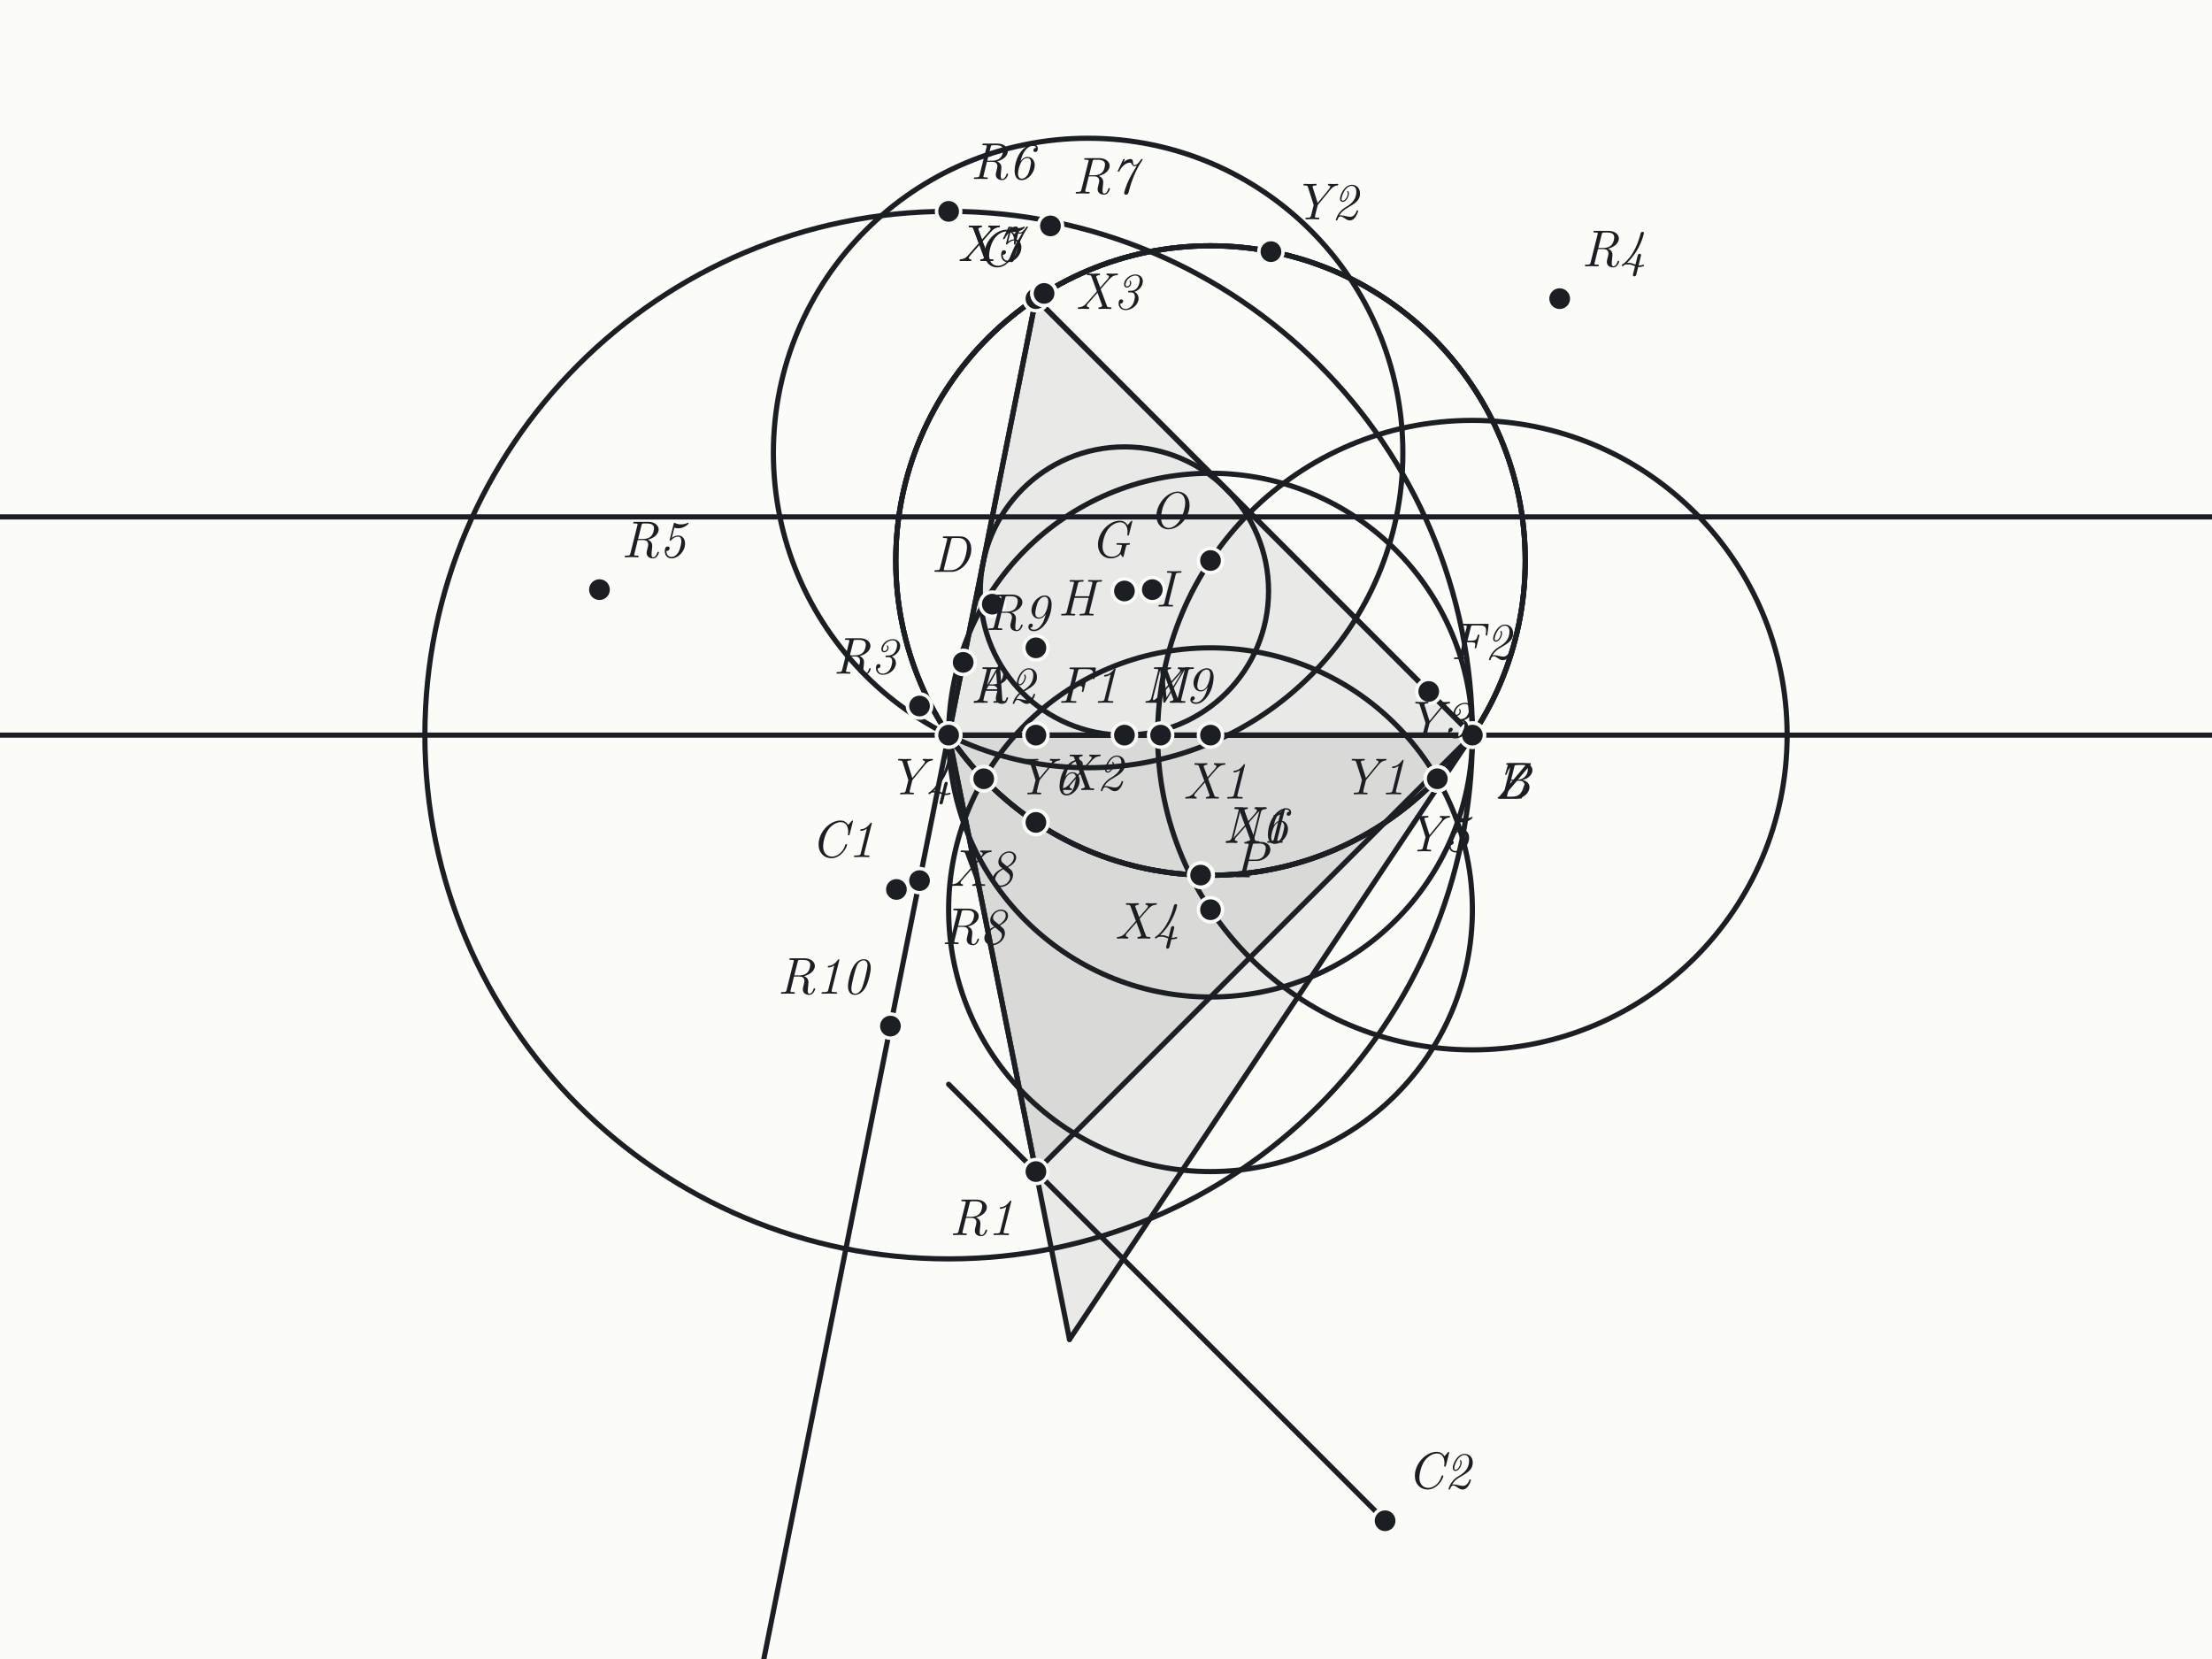
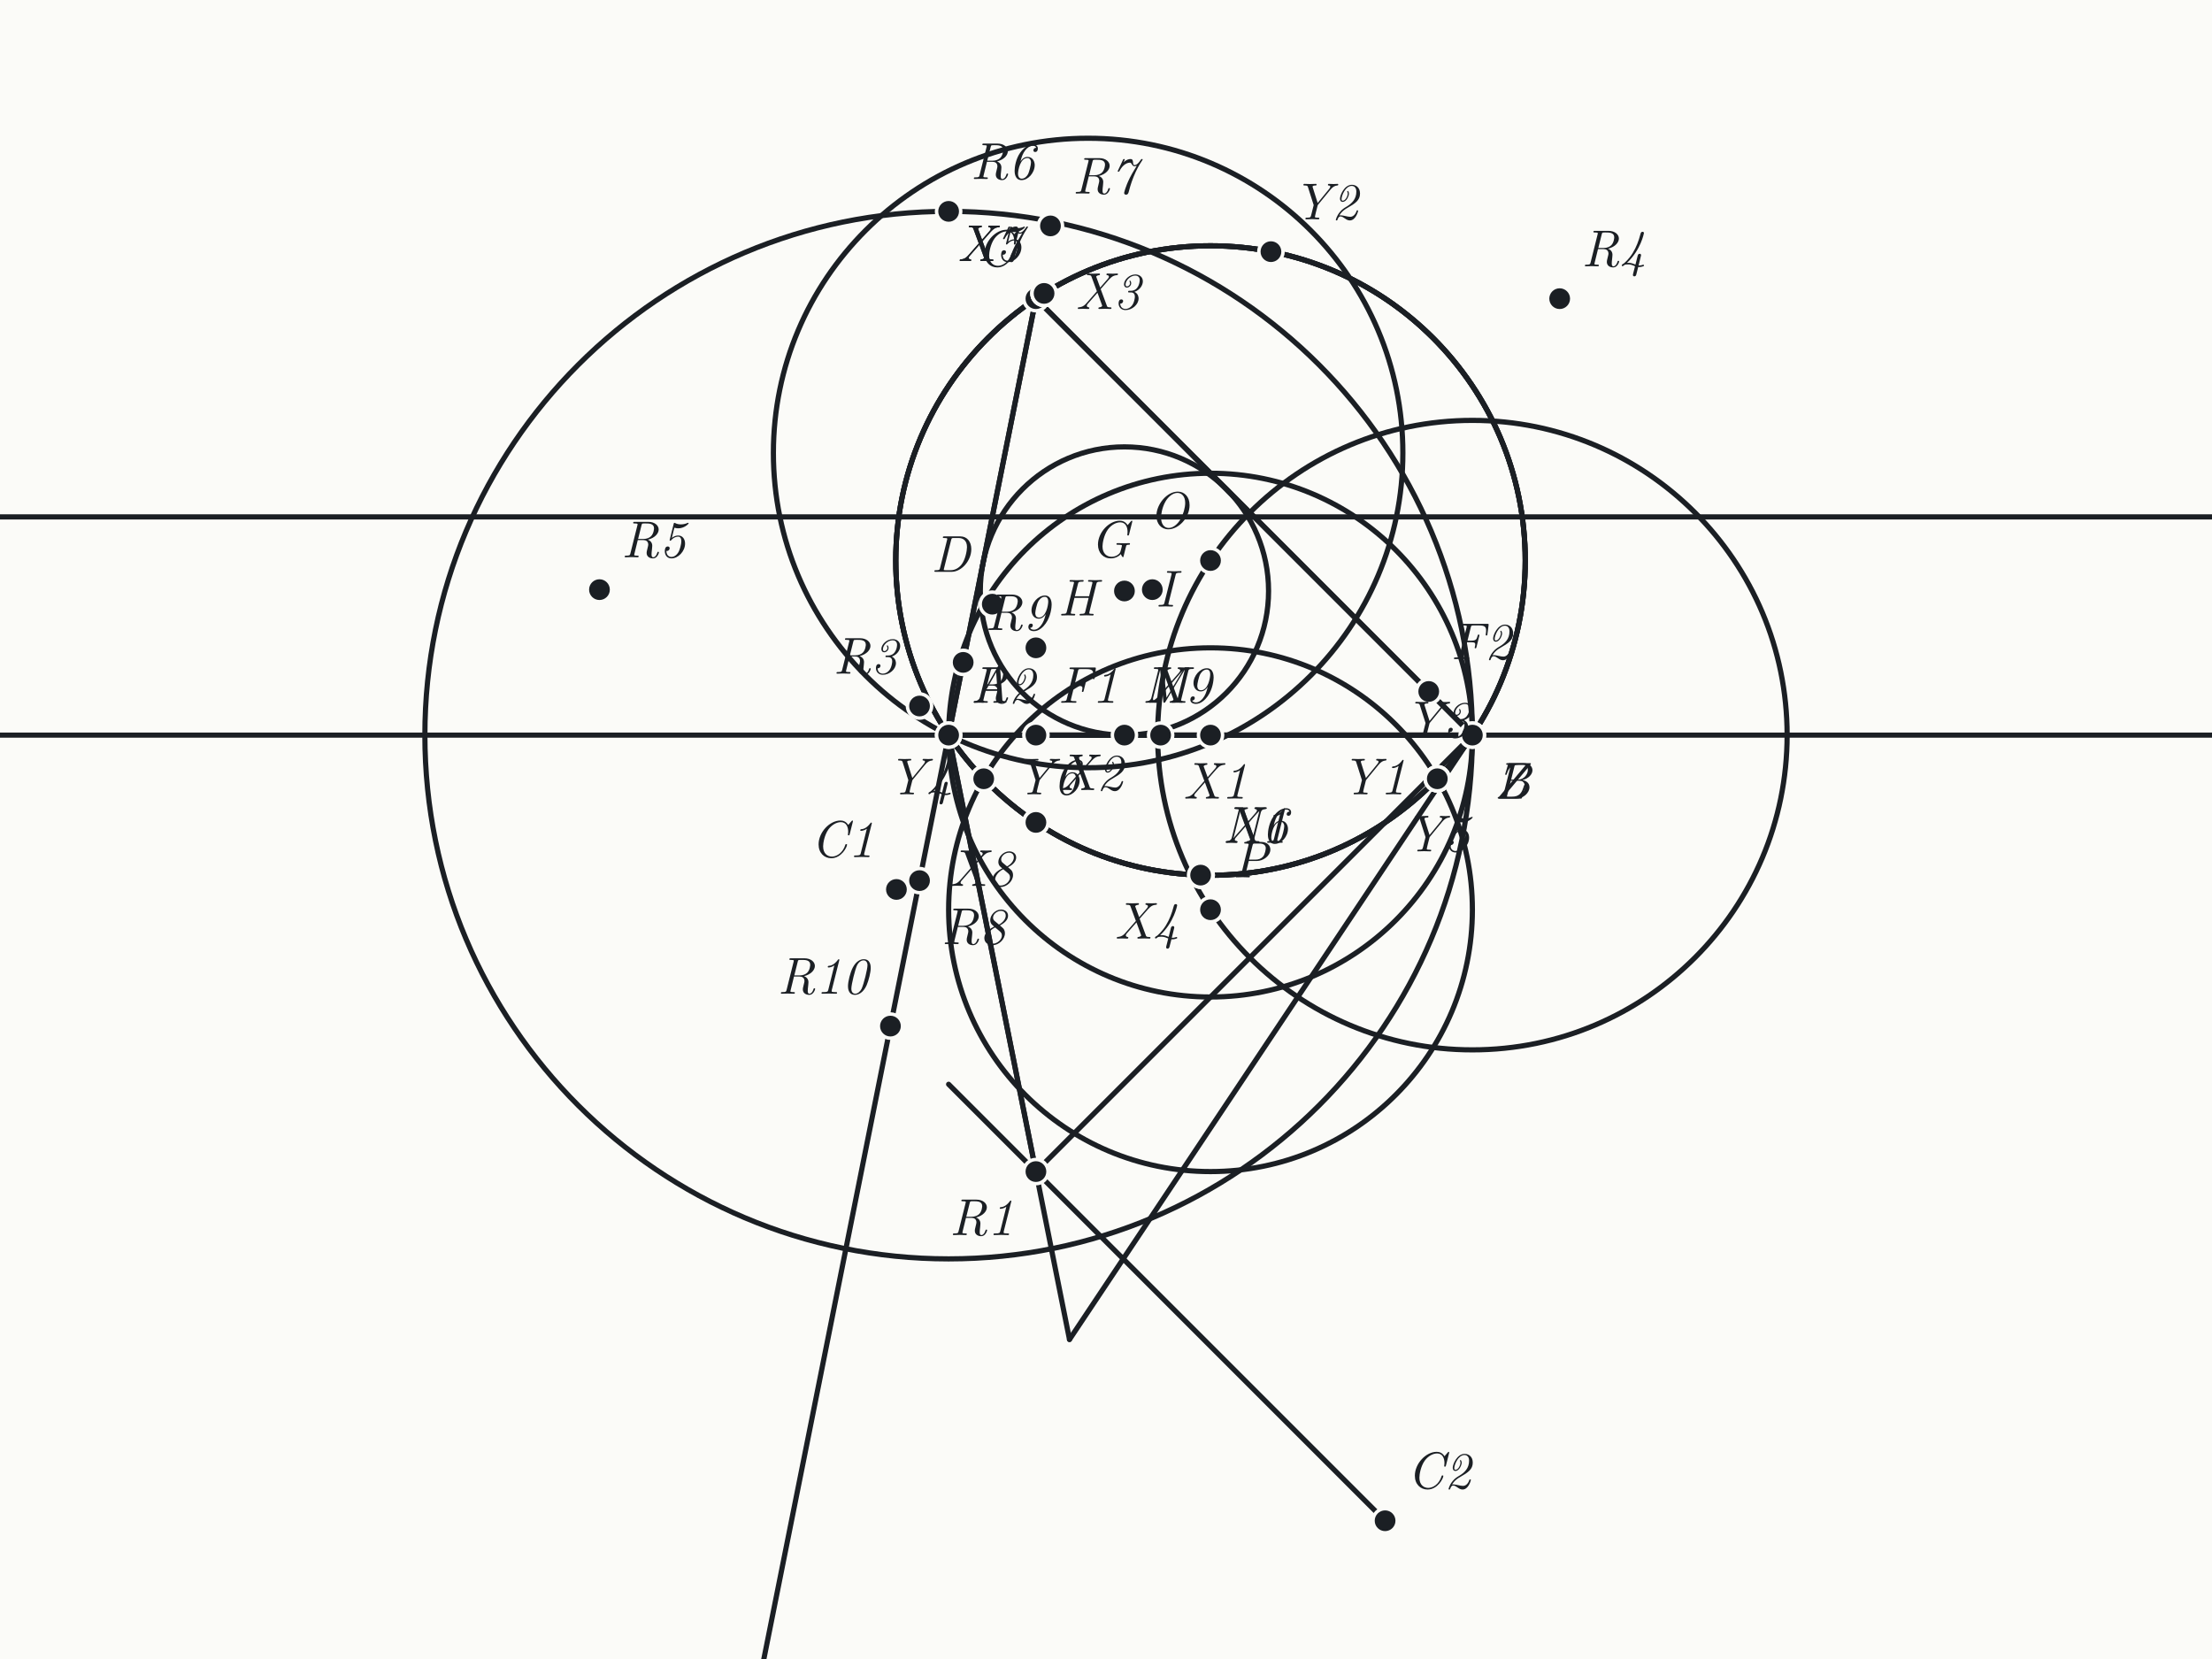
<svg xmlns="http://www.w3.org/2000/svg" width="640" height="480" viewBox="0 0 640 480" stroke-linecap="round" stroke-linejoin="round">
  <rect width="640" height="480" fill="#fbfbf8" />
  <g data-id="20" data-name="t">
-     <polygon points="274.468,212.693 426.007,212.693 299.725,86.411" fill="#1B1F24" fill-opacity="0.08" stroke="none" />
    <polyline points="274.468,212.693 426.007,212.693" fill="none" stroke="#1B1F24" stroke-opacity="1" stroke-width="1.5" />
    <polyline points="426.007,212.693 299.725,86.411" fill="none" stroke="#1B1F24" stroke-opacity="1" stroke-width="1.5" />
    <polyline points="299.725,86.411 274.468,212.693" fill="none" stroke="#1B1F24" stroke-opacity="1" stroke-width="1.5" />
  </g>
  <g data-id="52" data-name="t1">
-     <polygon points="274.468,212.693 309.439,387.545 426.007,212.693" fill="#1B1F24" fill-opacity="0.08" stroke="none" />
    <polyline points="274.468,212.693 309.439,387.545" fill="none" stroke="#1B1F24" stroke-opacity="1" stroke-width="1.5" />
    <polyline points="309.439,387.545 426.007,212.693" fill="none" stroke="#1B1F24" stroke-opacity="1" stroke-width="1.5" />
    <polyline points="426.007,212.693 274.468,212.693" fill="none" stroke="#1B1F24" stroke-opacity="1" stroke-width="1.5" />
  </g>
  <g data-id="60" data-name="t2">
-     <polygon points="274.468,212.693 426.007,212.693 299.725,338.975" fill="#1B1F24" fill-opacity="0.08" stroke="none" />
    <polyline points="274.468,212.693 426.007,212.693" fill="none" stroke="#1B1F24" stroke-opacity="1" stroke-width="1.5" />
    <polyline points="426.007,212.693 299.725,338.975" fill="none" stroke="#1B1F24" stroke-opacity="1" stroke-width="1.5" />
    <polyline points="299.725,338.975 274.468,212.693" fill="none" stroke="#1B1F24" stroke-opacity="1" stroke-width="1.5" />
  </g>
  <g data-id="15" data-name="w">
    <path d="M441.301,162.18 A91.063 91.063 0 1 0 259.174,162.18 A91.063 91.063 0 1 0 441.301,162.18" fill="none" stroke="#1B1F24" stroke-opacity="1" stroke-width="1.5" />
  </g>
  <g data-id="16" data-name="i">
    <path d="M367.034,170.993 A41.7 41.7 0 1 0 283.634,170.993 A41.7 41.7 0 1 0 367.034,170.993" fill="none" stroke="#1B1F24" stroke-opacity="1" stroke-width="1.5" />
  </g>
  <g data-id="17" data-name="c1">
    <path d="M441.301,162.18 A91.063 91.063 0 1 0 259.174,162.18 A91.063 91.063 0 1 0 441.301,162.18" fill="none" stroke="#1B1F24" stroke-opacity="1" stroke-width="1.5" />
  </g>
  <g data-id="18" data-name="c2">
    <path d="M426.007,263.206 A75.769 75.769 0 1 0 274.468,263.206 A75.769 75.769 0 1 0 426.007,263.206" fill="none" stroke="#1B1F24" stroke-opacity="1" stroke-width="1.5" />
  </g>
  <g data-id="19" data-name="c3">
    <path d="M441.301,162.18 A91.063 91.063 0 1 0 259.174,162.18 A91.063 91.063 0 1 0 441.301,162.18" fill="none" stroke="#1B1F24" stroke-opacity="1" stroke-width="1.5" />
  </g>
  <g data-id="36" data-name="k1">
    <path d="M426.007,212.693 A151.538 151.538 0 1 0 122.93,212.693 A151.538 151.538 0 1 0 426.007,212.693" fill="none" stroke="#1B1F24" stroke-opacity="1" stroke-width="1.5" />
  </g>
  <g data-id="37" data-name="k2">
    <path d="M426.007,212.693 A75.769 75.769 0 1 0 274.468,212.693 A75.769 75.769 0 1 0 426.007,212.693" fill="none" stroke="#1B1F24" stroke-opacity="1" stroke-width="1.5" />
  </g>
  <g data-id="51" data-name="w1">
    <path d="M517.07,212.693 A91.063 91.063 0 1 0 334.944,212.693 A91.063 91.063 0 1 0 517.07,212.693" fill="none" stroke="#1B1F24" stroke-opacity="1" stroke-width="1.5" />
  </g>
  <g data-id="59" data-name="w2">
    <path d="M405.893,131.063 A91.063 91.063 0 1 0 223.767,131.063 A91.063 91.063 0 1 0 405.893,131.063" fill="none" stroke="#1B1F24" stroke-opacity="1" stroke-width="1.5" />
  </g>
  <g data-id="6" data-name="l">
    <polyline points="-68,212.693 708,212.693" fill="none" stroke="#1B1F24" stroke-opacity="1" stroke-width="1.5" />
  </g>
  <g data-id="7" data-name="s1">
    <polyline points="426.007,212.693 299.725,86.411" fill="none" stroke="#1B1F24" stroke-opacity="1" stroke-width="1.5" />
  </g>
  <g data-id="8" data-name="r1">
    <polyline points="299.725,86.411 207.407,548" fill="none" stroke="#1B1F24" stroke-opacity="1" stroke-width="1.5" />
  </g>
  <g data-id="50" data-name="l1">
    <polyline points="708,149.552 -68,149.552" fill="none" stroke="#1B1F24" stroke-opacity="1" stroke-width="1.5" />
  </g>
  <g data-id="58" data-name="s2">
    <polyline points="274.468,313.718 400.75,440" fill="none" stroke="#1B1F24" stroke-opacity="1" stroke-width="1.5" />
  </g>
  <g data-id="1" data-name="A">
    <circle cx="274.468" cy="212.693" r="3.5" fill="#1B1F24" fill-opacity="1" stroke="#fbfbf8" stroke-opacity="1" stroke-width="1" />
  </g>
  <g data-id="2" data-name="B">
    <circle cx="426.007" cy="212.693" r="3.5" fill="#1B1F24" fill-opacity="1" stroke="#fbfbf8" stroke-opacity="1" stroke-width="1" />
  </g>
  <g data-id="3" data-name="C">
    <circle cx="299.725" cy="86.411" r="3.5" fill="#1B1F24" fill-opacity="1" stroke="#fbfbf8" stroke-opacity="1" stroke-width="1" />
  </g>
  <g data-id="4" data-name="P">
    <circle cx="350.238" cy="263.206" r="3.5" fill="#1B1F24" fill-opacity="1" stroke="#fbfbf8" stroke-opacity="1" stroke-width="1" />
  </g>
  <g data-id="5" data-name="M">
    <circle cx="350.238" cy="212.693" r="3.5" fill="#1B1F24" fill-opacity="1" stroke="#fbfbf8" stroke-opacity="1" stroke-width="1" />
  </g>
  <g data-id="9" data-name="F1">
    <circle cx="299.725" cy="212.693" r="3.5" fill="#1B1F24" fill-opacity="1" stroke="#fbfbf8" stroke-opacity="1" stroke-width="1" />
  </g>
  <g data-id="10" data-name="F2">
    <circle cx="413.378" cy="200.065" r="3.5" fill="#1B1F24" fill-opacity="1" stroke="#fbfbf8" stroke-opacity="1" stroke-width="1" />
  </g>
  <g data-id="11" data-name="O">
    <circle cx="350.238" cy="162.18" r="3.5" fill="#1B1F24" fill-opacity="1" stroke="#fbfbf8" stroke-opacity="1" stroke-width="1" />
  </g>
  <g data-id="12" data-name="G">
    <circle cx="333.4" cy="170.599" r="3.5" fill="#1B1F24" fill-opacity="1" stroke="#fbfbf8" stroke-opacity="1" stroke-width="1" />
  </g>
  <g data-id="13" data-name="H">
    <circle cx="299.725" cy="187.437" r="3.5" fill="#1B1F24" fill-opacity="1" stroke="#fbfbf8" stroke-opacity="1" stroke-width="1" />
  </g>
  <g data-id="14" data-name="I">
    <circle cx="325.334" cy="170.993" r="3.5" fill="#1B1F24" fill-opacity="1" stroke="#fbfbf8" stroke-opacity="1" stroke-width="1" />
  </g>
  <g data-id="21" data-name="X1">
    <circle cx="335.805" cy="212.693" r="3.5" fill="#1B1F24" fill-opacity="1" stroke="#fbfbf8" stroke-opacity="1" stroke-width="1" />
  </g>
  <g data-id="22" data-name="X2">
    <circle cx="299.725" cy="237.949" r="3.5" fill="#1B1F24" fill-opacity="1" stroke="#fbfbf8" stroke-opacity="1" stroke-width="1" />
  </g>
  <g data-id="23" data-name="X3">
    <circle cx="302.081" cy="84.892" r="3.5" fill="#1B1F24" fill-opacity="1" stroke="#fbfbf8" stroke-opacity="1" stroke-width="1" />
  </g>
  <g data-id="24" data-name="X4">
    <circle cx="347.536" cy="253.203" r="3.5" fill="#1B1F24" fill-opacity="1" stroke="#fbfbf8" stroke-opacity="1" stroke-width="1" />
  </g>
  <g data-id="25" data-name="X5">
    <circle cx="302.081" cy="84.892" r="3.5" fill="#1B1F24" fill-opacity="1" stroke="#fbfbf8" stroke-opacity="1" stroke-width="1" />
  </g>
  <g data-id="26" data-name="X6">
    <circle cx="347.536" cy="253.203" r="3.5" fill="#1B1F24" fill-opacity="1" stroke="#fbfbf8" stroke-opacity="1" stroke-width="1" />
  </g>
  <g data-id="27" data-name="X7">
    <circle cx="302.081" cy="84.892" r="3.5" fill="#1B1F24" fill-opacity="1" stroke="#fbfbf8" stroke-opacity="1" stroke-width="1" />
  </g>
  <g data-id="28" data-name="X8">
    <circle cx="299.725" cy="237.949" r="3.5" fill="#1B1F24" fill-opacity="1" stroke="#fbfbf8" stroke-opacity="1" stroke-width="1" />
  </g>
  <g data-id="29" data-name="X9">
    <circle cx="325.334" cy="212.693" r="3.5" fill="#1B1F24" fill-opacity="1" stroke="#fbfbf8" stroke-opacity="1" stroke-width="1" />
  </g>
  <g data-id="30" data-name="Y1">
    <circle cx="415.855" cy="225.321" r="3.5" fill="#1B1F24" fill-opacity="1" stroke="#fbfbf8" stroke-opacity="1" stroke-width="1" />
  </g>
  <g data-id="31" data-name="Y2">
    <circle cx="367.723" cy="72.812" r="3.5" fill="#1B1F24" fill-opacity="1" stroke="#fbfbf8" stroke-opacity="1" stroke-width="1" />
  </g>
  <g data-id="32" data-name="Y3">
    <circle cx="415.855" cy="225.321" r="3.5" fill="#1B1F24" fill-opacity="1" stroke="#fbfbf8" stroke-opacity="1" stroke-width="1" />
  </g>
  <g data-id="33" data-name="Y4">
    <circle cx="284.62" cy="225.321" r="3.5" fill="#1B1F24" fill-opacity="1" stroke="#fbfbf8" stroke-opacity="1" stroke-width="1" />
  </g>
  <g data-id="34" data-name="Y5">
    <circle cx="415.855" cy="225.321" r="3.5" fill="#1B1F24" fill-opacity="1" stroke="#fbfbf8" stroke-opacity="1" stroke-width="1" />
  </g>
  <g data-id="35" data-name="Y6">
    <circle cx="284.62" cy="225.321" r="3.5" fill="#1B1F24" fill-opacity="1" stroke="#fbfbf8" stroke-opacity="1" stroke-width="1" />
  </g>
  <g data-id="38" data-name="Z">
    <circle cx="426.007" cy="212.693" r="3.5" fill="#1B1F24" fill-opacity="1" stroke="#fbfbf8" stroke-opacity="1" stroke-width="1" />
  </g>
  <g data-id="39" data-name="N1">
    <circle cx="347.378" cy="253.198" r="3.5" fill="#1B1F24" fill-opacity="1" stroke="#fbfbf8" stroke-opacity="1" stroke-width="1" />
  </g>
  <g data-id="48" data-name="C1">
    <circle cx="259.363" cy="257.345" r="3.5" fill="#1B1F24" fill-opacity="1" stroke="#fbfbf8" stroke-opacity="1" stroke-width="1" />
  </g>
  <g data-id="49" data-name="C2">
    <circle cx="400.75" cy="440" r="3.5" fill="#1B1F24" fill-opacity="1" stroke="#fbfbf8" stroke-opacity="1" stroke-width="1" />
  </g>
  <g data-id="53" data-name="R1">
    <circle cx="299.725" cy="338.975" r="3.5" fill="#1B1F24" fill-opacity="1" stroke="#fbfbf8" stroke-opacity="1" stroke-width="1" />
  </g>
  <g data-id="54" data-name="R2">
    <circle cx="274.468" cy="212.693" r="3.5" fill="#1B1F24" fill-opacity="1" stroke="#fbfbf8" stroke-opacity="1" stroke-width="1" />
  </g>
  <g data-id="55" data-name="R3">
    <circle cx="266.05" cy="204.274" r="3.5" fill="#1B1F24" fill-opacity="1" stroke="#fbfbf8" stroke-opacity="1" stroke-width="1" />
  </g>
  <g data-id="56" data-name="R4">
    <circle cx="451.263" cy="86.411" r="3.5" fill="#1B1F24" fill-opacity="1" stroke="#fbfbf8" stroke-opacity="1" stroke-width="1" />
  </g>
  <g data-id="57" data-name="R5">
    <circle cx="173.443" cy="170.599" r="3.5" fill="#1B1F24" fill-opacity="1" stroke="#fbfbf8" stroke-opacity="1" stroke-width="1" />
  </g>
  <g data-id="67" data-name="R6">
    <circle cx="274.468" cy="61.155" r="3.5" fill="#1B1F24" fill-opacity="1" stroke="#fbfbf8" stroke-opacity="1" stroke-width="1" />
  </g>
  <g data-id="68" data-name="R7">
    <circle cx="303.934" cy="65.364" r="3.5" fill="#1B1F24" fill-opacity="1" stroke="#fbfbf8" stroke-opacity="1" stroke-width="1" />
  </g>
  <g data-id="69" data-name="R8">
    <circle cx="266.05" cy="254.787" r="3.5" fill="#1B1F24" fill-opacity="1" stroke="#fbfbf8" stroke-opacity="1" stroke-width="1" />
  </g>
  <g data-id="70" data-name="R9">
    <circle cx="278.678" cy="191.646" r="3.5" fill="#1B1F24" fill-opacity="1" stroke="#fbfbf8" stroke-opacity="1" stroke-width="1" />
  </g>
  <g data-id="71" data-name="R10">
    <circle cx="257.631" cy="296.881" r="3.5" fill="#1B1F24" fill-opacity="1" stroke="#fbfbf8" stroke-opacity="1" stroke-width="1" />
  </g>
  <g data-id="73" data-name="D">
    <circle cx="287.097" cy="174.808" r="3.5" fill="#1B1F24" fill-opacity="1" stroke="#fbfbf8" stroke-opacity="1" stroke-width="1" />
  </g>
  <g font-family="&quot;Geomira Math&quot;, &quot;Latin Modern Roman&quot;, &quot;CMU Serif&quot;, &quot;Liberation Serif&quot;, &quot;Times New Roman&quot;, serif" font-style="italic">
    <text data-id="1" x="280.832" y="203.329" text-anchor="start" fill="#1B1F24" fill-opacity="1">
      <tspan font-size="15">A</tspan>
    </text>
    <text data-id="2" x="432.371" y="231.057" text-anchor="start" fill="#1B1F24" fill-opacity="1">
      <tspan font-size="15">B</tspan>
    </text>
    <text data-id="3" x="293.361" y="77.047" text-anchor="end" fill="#1B1F24" fill-opacity="1">
      <tspan font-size="15">C</tspan>
    </text>
    <text data-id="4" x="356.601" y="253.842" text-anchor="start" fill="#1B1F24" fill-opacity="1">
      <tspan font-size="15">P</tspan>
    </text>
    <text data-id="5" x="343.874" y="203.329" text-anchor="end" fill="#1B1F24" fill-opacity="1">
      <tspan font-size="15">M</tspan>
    </text>
    <text data-id="9" x="306.089" y="203.329" text-anchor="start" fill="#1B1F24" fill-opacity="1">
      <tspan font-size="15">F1</tspan>
    </text>
    <text data-id="10" x="419.742" y="190.701" text-anchor="start" fill="#1B1F24" fill-opacity="1">
      <tspan font-size="15">F2</tspan>
    </text>
    <text data-id="11" x="343.874" y="152.816" text-anchor="end" fill="#1B1F24" fill-opacity="1">
      <tspan font-size="15">O</tspan>
    </text>
    <text data-id="12" x="327.036" y="161.235" text-anchor="end" fill="#1B1F24" fill-opacity="1">
      <tspan font-size="15">G</tspan>
    </text>
    <text data-id="13" x="306.089" y="178.073" text-anchor="start" fill="#1B1F24" fill-opacity="1">
      <tspan font-size="15">H</tspan>
    </text>
    <text data-id="14" x="334.334" y="175.493" text-anchor="start" fill="#1B1F24" fill-opacity="1">
      <tspan font-size="15">I</tspan>
    </text>
    <text data-id="21" x="342.169" y="231.057" text-anchor="start" fill="#1B1F24" fill-opacity="1">
      <tspan font-size="15">X1</tspan>
    </text>
    <text data-id="22" x="306.089" y="228.585" text-anchor="start" fill="#1B1F24" fill-opacity="1">
      <tspan font-size="15">X2</tspan>
    </text>
    <text data-id="23" x="311.081" y="89.392" text-anchor="start" fill="#1B1F24" fill-opacity="1">
      <tspan font-size="15">X3</tspan>
    </text>
    <text data-id="24" x="341.172" y="271.567" text-anchor="end" fill="#1B1F24" fill-opacity="1">
      <tspan font-size="15">X4</tspan>
    </text>
    <text data-id="25" x="295.717" y="75.528" text-anchor="end" fill="#1B1F24" fill-opacity="1">
      <tspan font-size="15">X5</tspan>
    </text>
    <text data-id="26" x="353.9" y="243.839" text-anchor="start" fill="#1B1F24" fill-opacity="1">
      <tspan font-size="15">X6</tspan>
    </text>
    <text data-id="27" x="295.717" y="75.528" text-anchor="end" fill="#1B1F24" fill-opacity="1">
      <tspan font-size="15">X7</tspan>
    </text>
    <text data-id="28" x="293.361" y="256.313" text-anchor="end" fill="#1B1F24" fill-opacity="1">
      <tspan font-size="15">X8</tspan>
    </text>
    <text data-id="29" x="331.698" y="203.329" text-anchor="start" fill="#1B1F24" fill-opacity="1">
      <tspan font-size="15">X9</tspan>
    </text>
    <text data-id="30" x="406.855" y="229.821" text-anchor="end" fill="#1B1F24" fill-opacity="1">
      <tspan font-size="15">Y1</tspan>
    </text>
    <text data-id="31" x="374.087" y="63.448" text-anchor="start" fill="#1B1F24" fill-opacity="1">
      <tspan font-size="15">Y2</tspan>
    </text>
    <text data-id="32" x="415.855" y="213.321" text-anchor="middle" fill="#1B1F24" fill-opacity="1">
      <tspan font-size="15">Y3</tspan>
    </text>
    <text data-id="33" x="275.62" y="229.821" text-anchor="end" fill="#1B1F24" fill-opacity="1">
      <tspan font-size="15">Y4</tspan>
    </text>
    <text data-id="34" x="415.855" y="246.321" text-anchor="middle" fill="#1B1F24" fill-opacity="1">
      <tspan font-size="15">Y5</tspan>
    </text>
    <text data-id="35" x="293.62" y="229.821" text-anchor="start" fill="#1B1F24" fill-opacity="1">
      <tspan font-size="15">Y6</tspan>
    </text>
    <text data-id="38" x="432.371" y="231.057" text-anchor="start" fill="#1B1F24" fill-opacity="1">
      <tspan font-size="15">Z</tspan>
    </text>
    <text data-id="39" x="353.742" y="243.834" text-anchor="start" fill="#1B1F24" fill-opacity="1">
      <tspan font-size="15">N1</tspan>
    </text>
    <text data-id="48" x="252.999" y="247.981" text-anchor="end" fill="#1B1F24" fill-opacity="1">
      <tspan font-size="15">C1</tspan>
    </text>
    <text data-id="49" x="407.114" y="430.636" text-anchor="start" fill="#1B1F24" fill-opacity="1">
      <tspan font-size="15">C2</tspan>
    </text>
    <text data-id="53" x="293.361" y="357.339" text-anchor="end" fill="#1B1F24" fill-opacity="1">
      <tspan font-size="15">R1</tspan>
    </text>
    <text data-id="54" x="280.832" y="203.329" text-anchor="start" fill="#1B1F24" fill-opacity="1">
      <tspan font-size="15">R2</tspan>
    </text>
    <text data-id="55" x="259.686" y="194.91" text-anchor="end" fill="#1B1F24" fill-opacity="1">
      <tspan font-size="15">R3</tspan>
    </text>
    <text data-id="56" x="457.627" y="77.047" text-anchor="start" fill="#1B1F24" fill-opacity="1">
      <tspan font-size="15">R4</tspan>
    </text>
    <text data-id="57" x="179.807" y="161.235" text-anchor="start" fill="#1B1F24" fill-opacity="1">
      <tspan font-size="15">R5</tspan>
    </text>
    <text data-id="67" x="280.832" y="51.791" text-anchor="start" fill="#1B1F24" fill-opacity="1">
      <tspan font-size="15">R6</tspan>
    </text>
    <text data-id="68" x="310.298" y="56" text-anchor="start" fill="#1B1F24" fill-opacity="1">
      <tspan font-size="15">R7</tspan>
    </text>
    <text data-id="69" x="272.414" y="273.151" text-anchor="start" fill="#1B1F24" fill-opacity="1">
      <tspan font-size="15">R8</tspan>
    </text>
    <text data-id="70" x="285.042" y="182.282" text-anchor="start" fill="#1B1F24" fill-opacity="1">
      <tspan font-size="15">R9</tspan>
    </text>
    <text data-id="71" x="251.267" y="287.517" text-anchor="end" fill="#1B1F24" fill-opacity="1">
      <tspan font-size="15">R10</tspan>
    </text>
    <text data-id="73" x="280.733" y="165.444" text-anchor="end" fill="#1B1F24" fill-opacity="1">
      <tspan font-size="15">D</tspan>
    </text>
  </g>
</svg>
